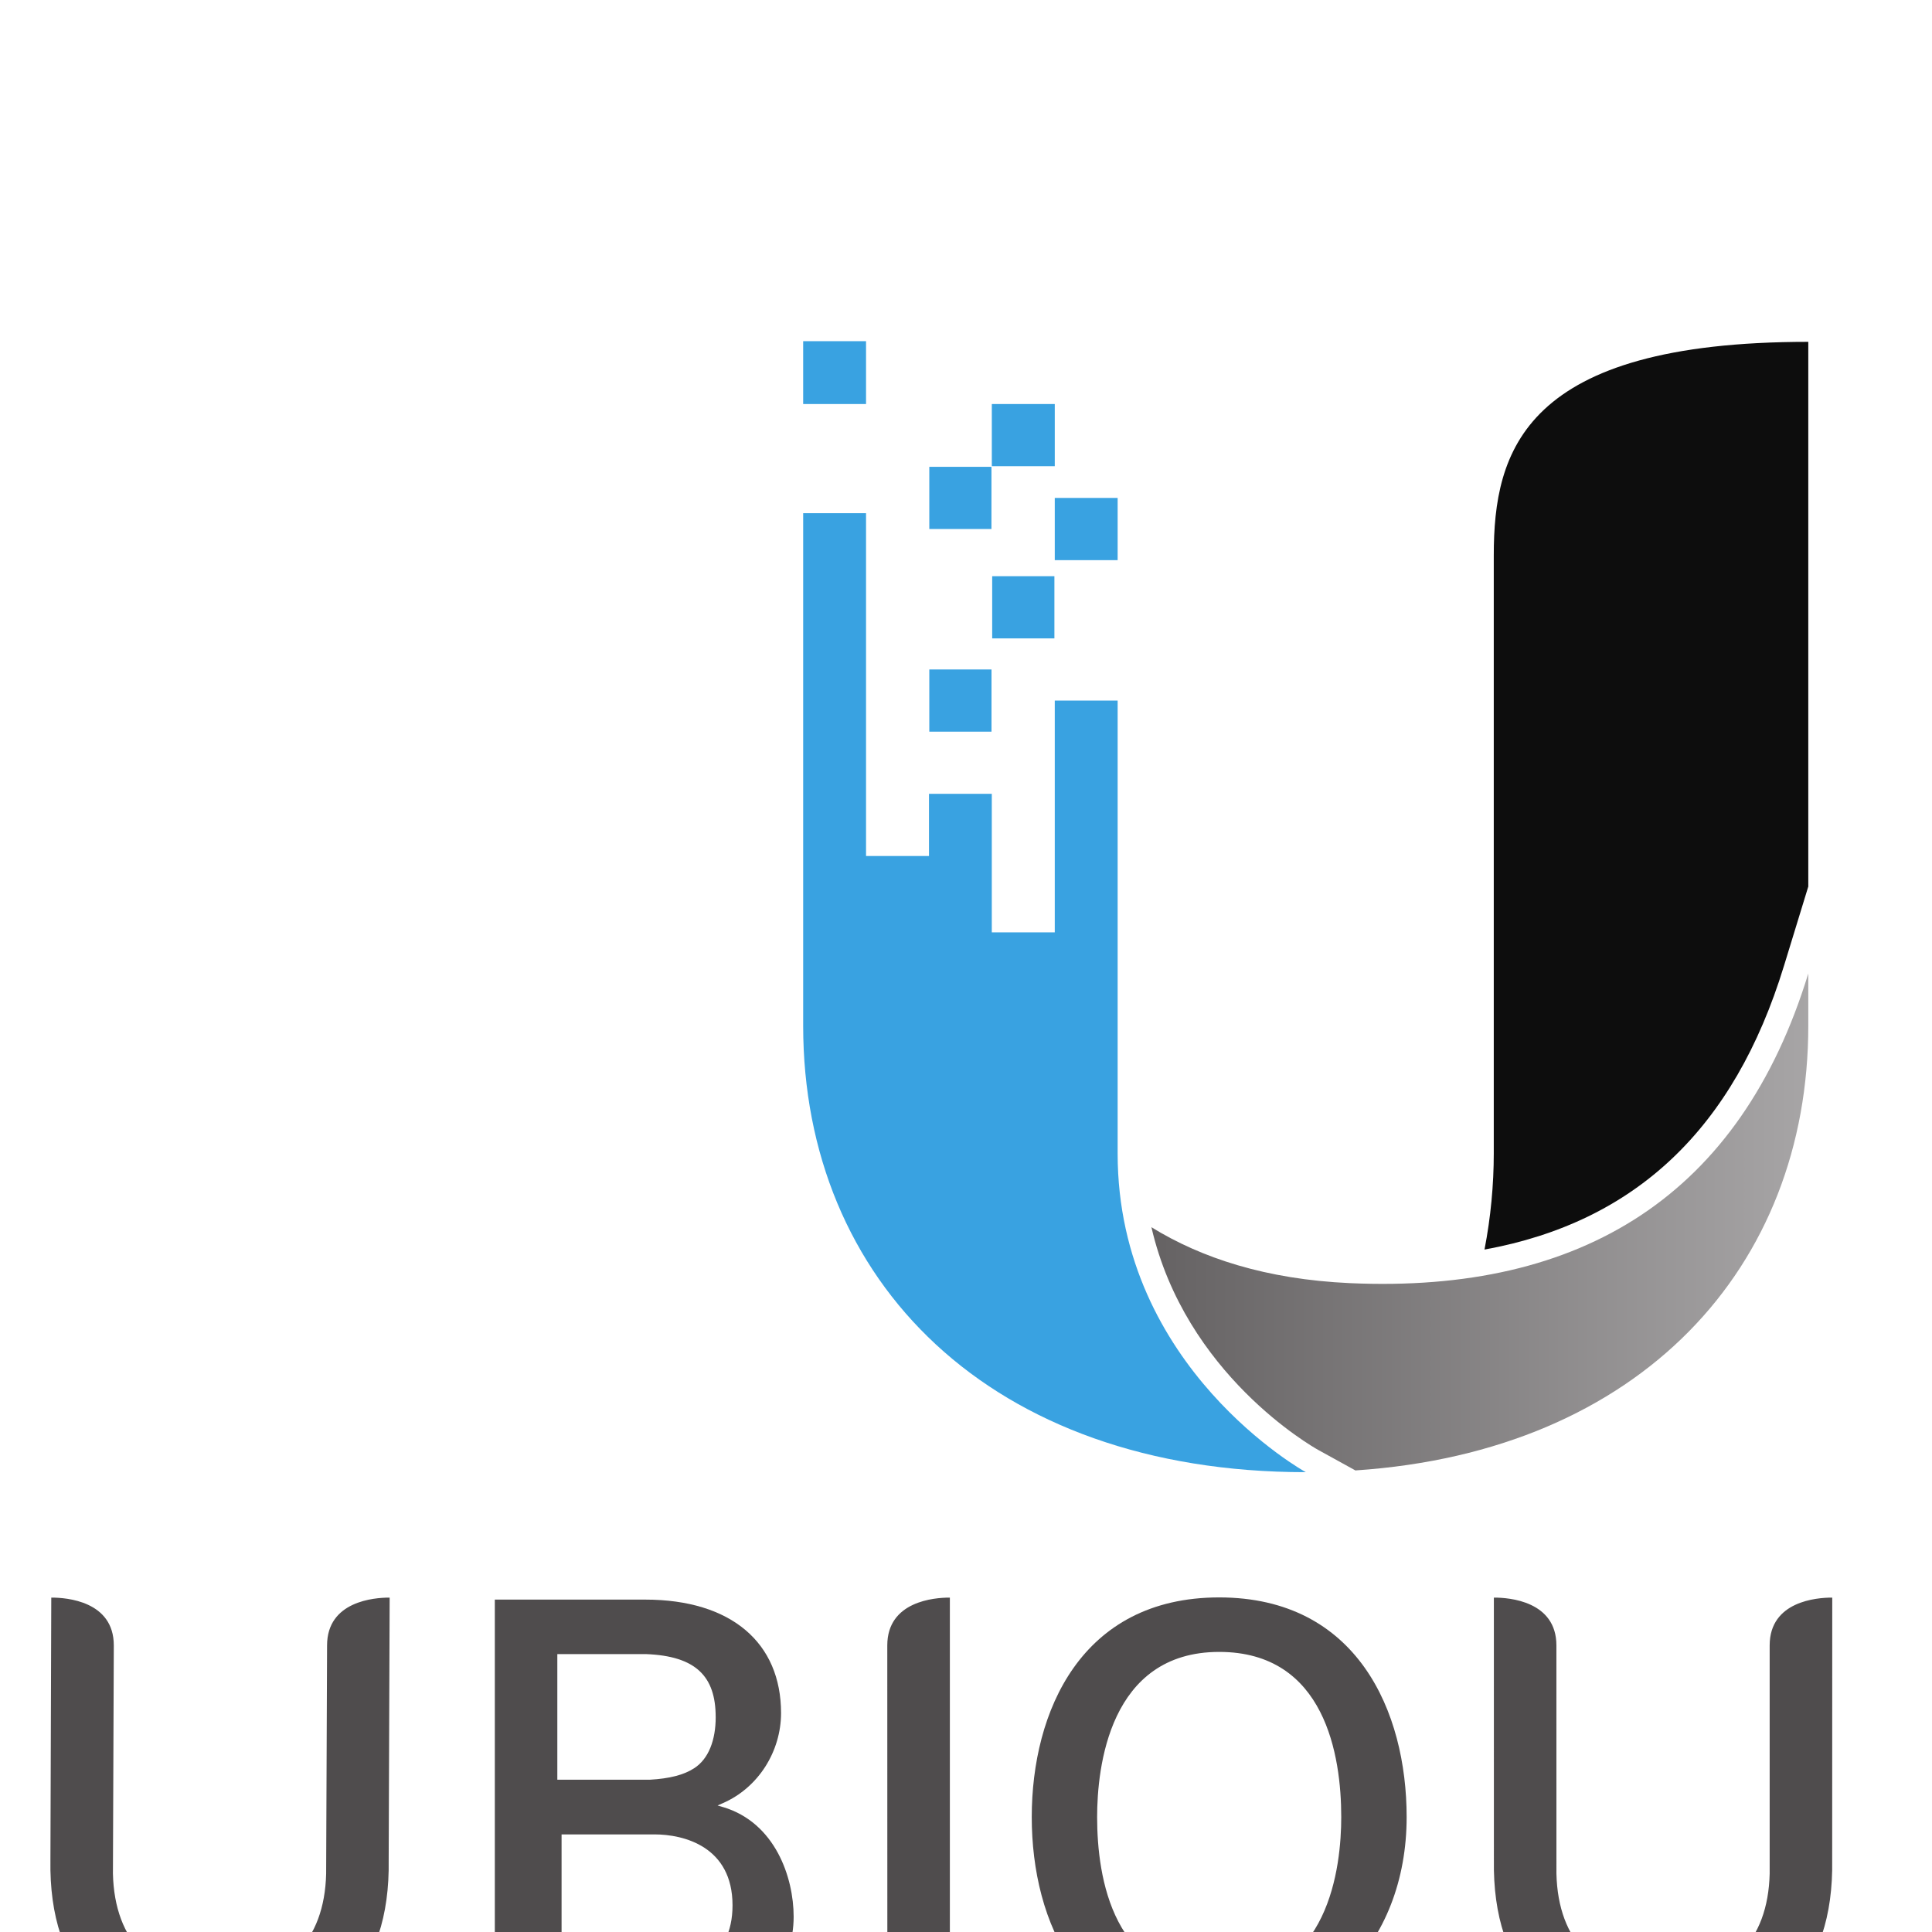
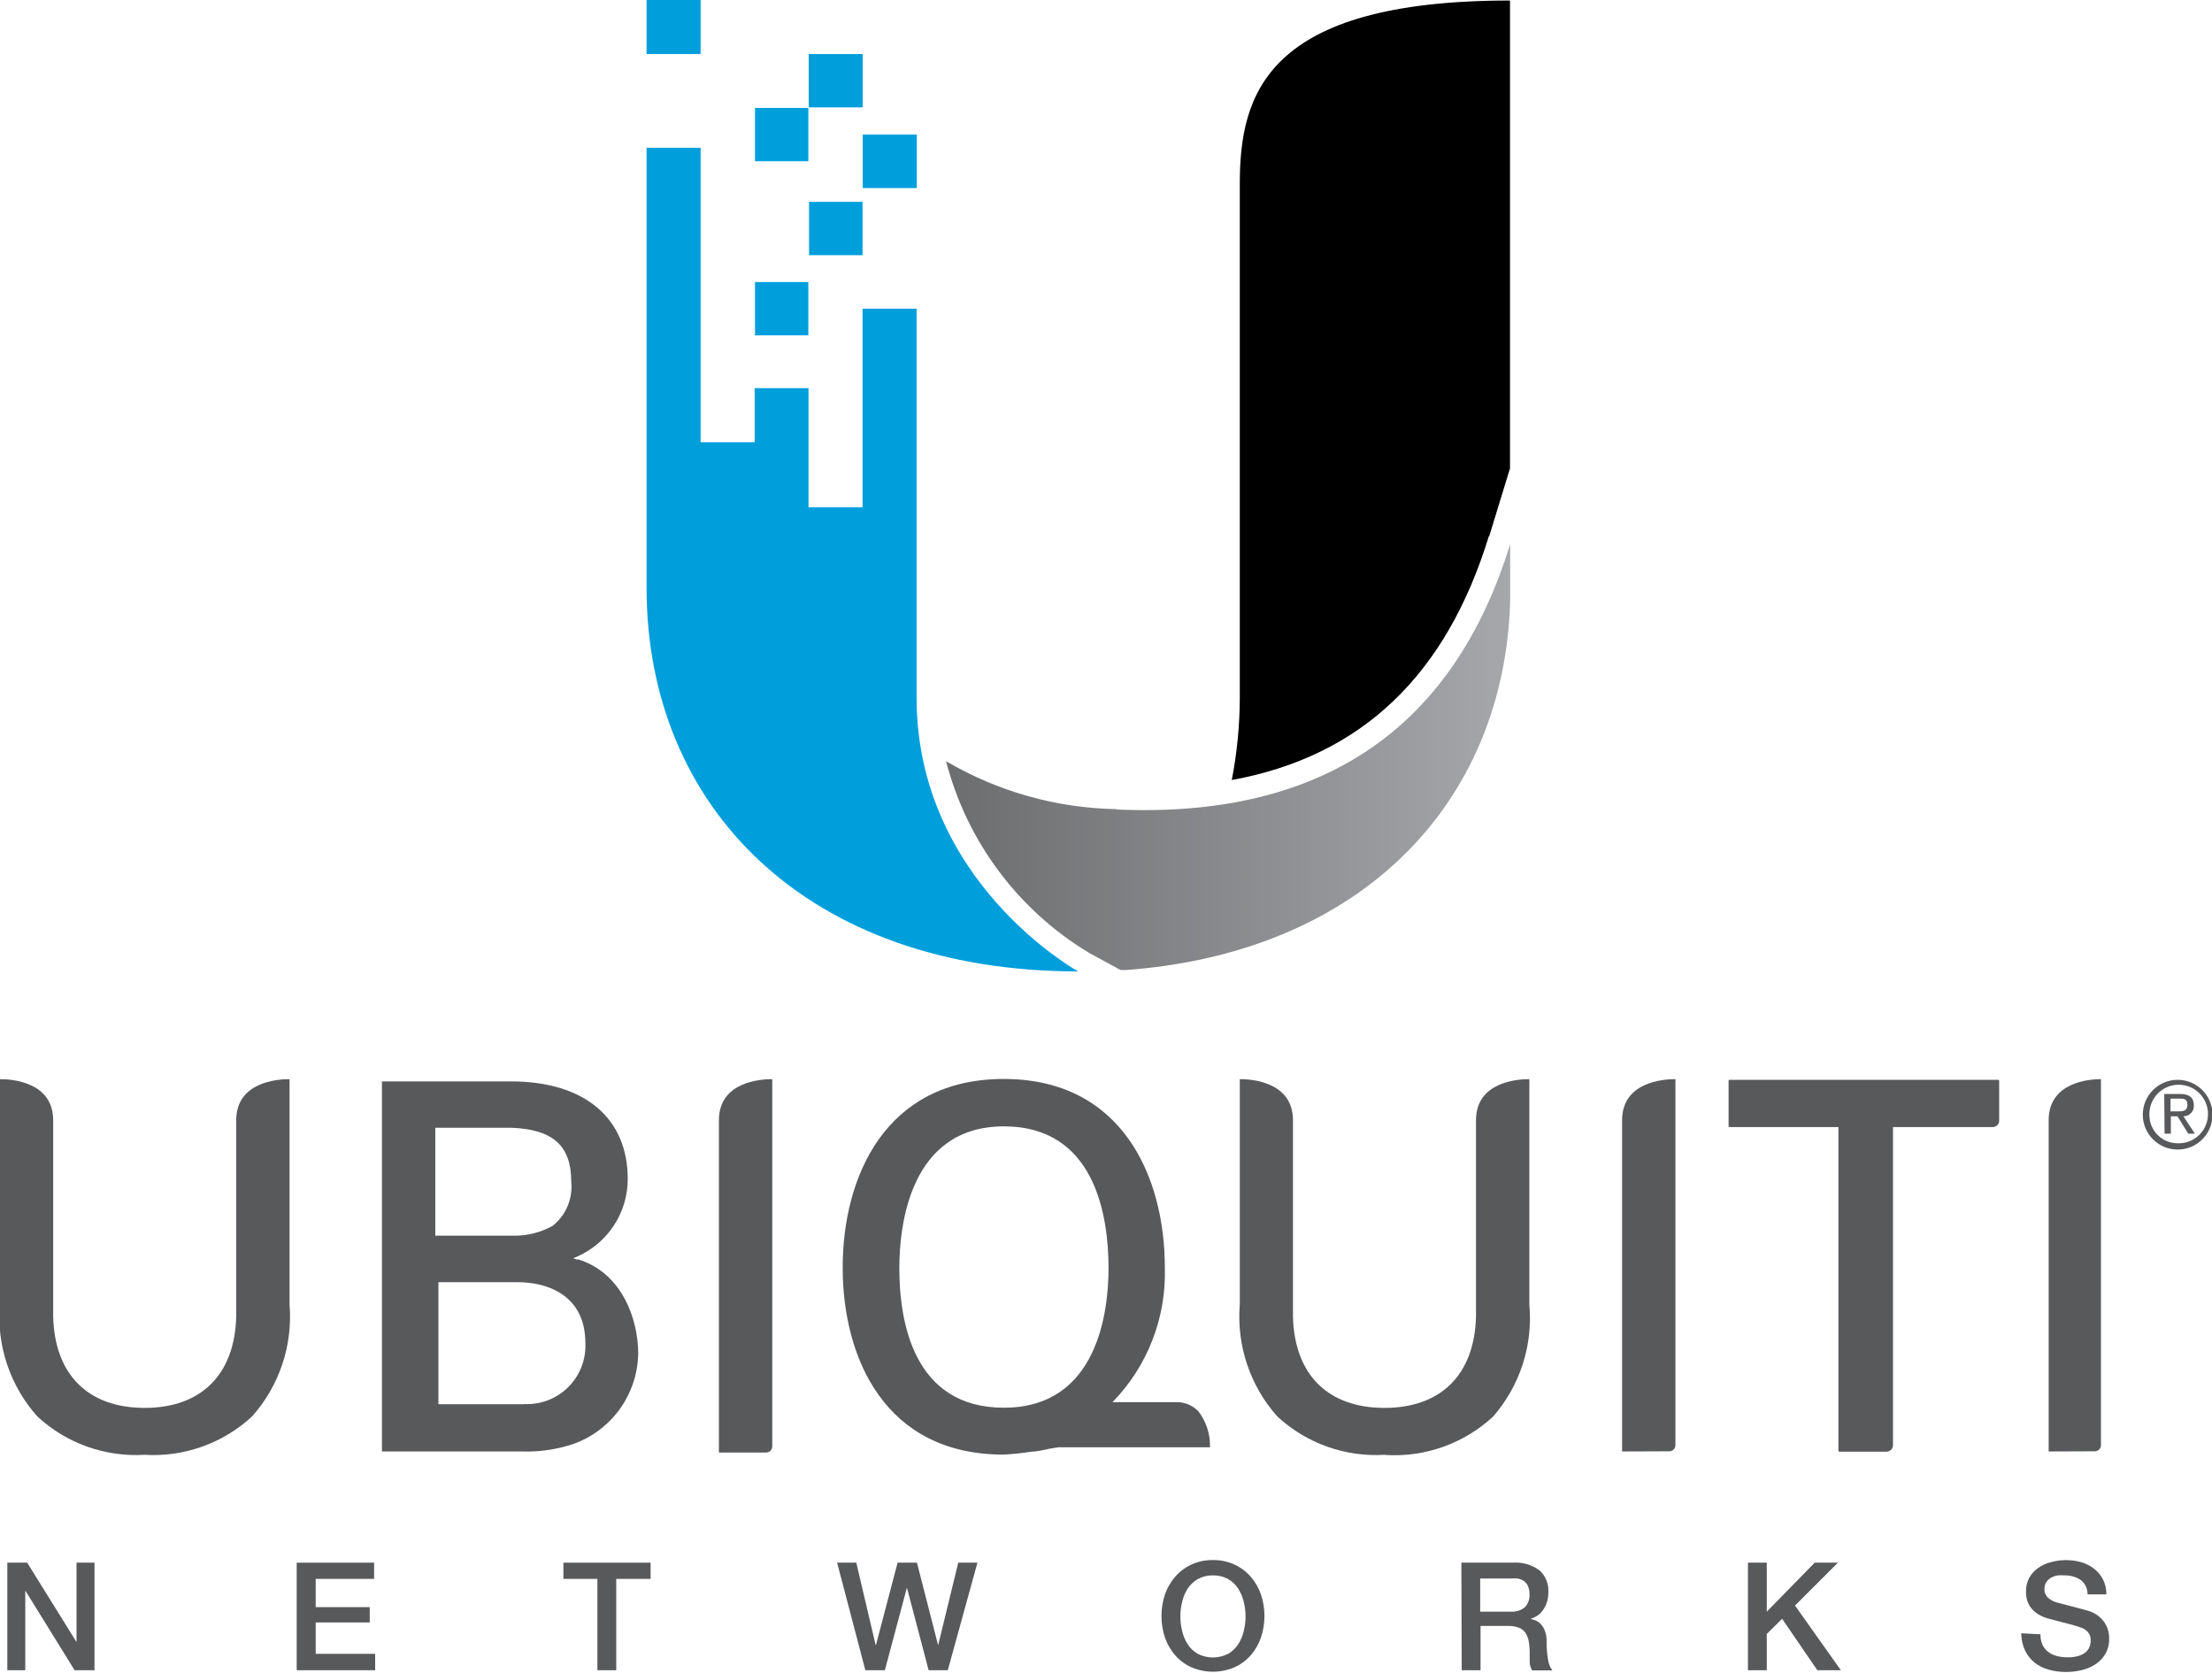
- <svg xmlns="http://www.w3.org/2000/svg" height="400" width="400" viewBox="8.156 9.654 106.113 81.956">
-   <linearGradient id="c" gradientUnits="userSpaceOnUse" x1="53.548" x2="80.605" y1="55.328" y2="55.328">
-     <stop offset="0" stop-color="#656263" />
-     <stop offset="1" stop-color="#a7a5a6" />
-   </linearGradient>
-   <g transform="matrix(1.33333 0 0 -1.33333 0 138.461)">
-     <path d="M79.602 65.87l1.004 3.276v22.437c-11.734 0-12.956-4.5-12.956-8.796v-24.64c0-1.276-.124-2.63-.382-3.956 6.222 1.133 10.281 4.979 12.334 11.68" fill="#0d0d0d" />
-     <g fill="#39a2e1">
-       <path d="M49.566 86.46h-2.593v2.561h2.593zM52.156 82.59h-2.59v2.563h2.59zM49.551 79.367h-2.563v2.562h2.563zM46.96 75.525h-2.562v2.562h2.562zM41.792 89.021h-2.59v2.589h2.59z" />
-       <path d="M44.385 72.965h2.587v-5.707h2.594v9.548h2.59v-18.66c0-8.854 7.75-13.125 7.75-13.125-13.018 0-20.704 7.89-20.704 18.39v21.114h2.59V70.403h2.593z" />
-     </g>
+ <svg xmlns="http://www.w3.org/2000/svg" viewBox="0 0 126.89 95.96">
+   <defs>
+     <clipPath id="a" transform="translate(-447.95 -464.73)">
+       <rect x="446.52" y="458.94" width="130.48" height="106.54" style="fill:none" />
+     </clipPath>
+     <clipPath id="b" transform="translate(-447.95 -464.73)">
+       <path d="M512,511.15a20,20,0,0,1-9.78-2.75,18.14,18.14,0,0,0,8.21,11l1.84,1c14.08-.94,22.32-10,22.32-21.91v-2.58c-3.35,10.92-11.13,15.77-22.59,15.26" style="fill:none" />
+     </clipPath>
+     <linearGradient id="c" x1="198.8" y1="920.71" x2="200" y2="920.71" gradientTransform="matrix(27.06, 0, 0, -27.06, -5324.83, 24955.81)" gradientUnits="userSpaceOnUse">
+       <stop offset="0" stop-color="#6d6e70" />
+       <stop offset="1" stop-color="#a6a8ab" />
+     </linearGradient>
+   </defs>
+   <g style="clip-path:url(#a)">
+     <path d="M533.37,495.52l1.2-3.92V464.76c-14,0-15.5,5.38-15.5,10.52v29.47a25.05,25.05,0,0,1-.46,4.73c7.44-1.36,12.3-6,14.75-14" transform="translate(-447.95 -464.73)" />
+     <rect x="46.39" y="3.1" width="3.1" height="3.06" style="fill:#009fdc" />
+     <rect x="49.49" y="7.72" width="3.1" height="3.07" style="fill:#009fdc" />
+     <rect x="46.41" y="11.58" width="3.07" height="3.06" style="fill:#009fdc" />
+     <rect x="43.31" y="16.18" width="3.06" height="3.06" style="fill:#009fdc" />
+     <rect x="37.09" width="3.1" height="3.1" style="fill:#009fdc" />
+     <path d="M491.24,487h3.09v6.83h3.1V482.44h3.1v22.32c0,10.59,9.27,15.7,9.27,15.7-15.57,0-24.76-9.44-24.76-22V473.21h3.1V490.1h3.1Z" transform="translate(-447.95 -464.73)" style="fill:#009fdc" />
  </g>
-   <g transform="matrix(1.33333 0 0 -1.33333 0 138.461)">
-     <path d="M61.723 52.808c-3.456.157-6.115 1.034-8.175 2.303 1.395-6.055 6.612-9.029 6.864-9.17l1.538-.848c11.768.786 18.656 8.383 18.656 18.317v2.153c-2.797-9.126-9.307-13.186-18.883-12.755" fill="url(#c)" />
+   <g style="clip-path:url(#b)">
+     <rect x="54.26" y="31.16" width="32.37" height="24.49" style="fill:url(#c)" />
  </g>
-   <path d="M62.61 26.632h-3.413v-3.416h3.414z" fill="#39a2e1" />
-   <g fill="#4f4c4d" transform="matrix(1.33333 0 0 -1.33333 0 138.461)">
-     <path d="M74.624 21.842c-2.232 0-3.973.618-5.173 1.84-1.227 1.246-1.832 3.051-1.796 5.366l-.001 10.806h.023c.598 0 2.553-.142 2.553-1.97l.001-9.404c.068-2.792 1.669-4.39 4.393-4.39 2.723 0 4.324 1.6 4.391 4.392v9.402c0 1.828 1.956 1.97 2.556 1.97h.022l-.003-10.808c.038-2.313-.566-4.118-1.794-5.365-1.202-1.22-2.942-1.839-5.172-1.839M15.16 21.842c-2.233 0-3.973.618-5.173 1.84-1.227 1.246-1.831 3.051-1.793 5.366l.035 10.806h.022c.599 0 2.554-.142 2.554-1.97l-.036-9.404c.067-2.792 1.667-4.39 4.39-4.39 2.726 0 4.326 1.6 4.393 4.392l.038 9.402c0 1.828 1.956 1.97 2.555 1.97h.023l-.04-10.808c.037-2.313-.568-4.118-1.795-5.365-1.201-1.22-2.943-1.839-5.173-1.839M56.339 24.09c-4.375 0-5.028 4.212-5.028 6.724 0 2.022.488 6.803 5.028 6.803 4.374 0 5.028-4.292 5.028-6.803 0-2.022-.491-6.725-5.028-6.725m9.879-1.894c0 .272-.042 1.181-.56 1.728-.276.288-.643.434-1.101.434h-3.01c1.62 1.58 2.514 3.861 2.514 6.457 0 4.336-2.03 9.048-7.722 9.048-5.693 0-7.721-4.712-7.721-9.048 0-4.335 2.026-8.968 7.71-8.972l.016.002c.437.02.89.067 1.35.14.275.031.569.083.852.132l.449.08zM85.978 22.011l-.002 15.872c0 1.83 1.955 1.971 2.554 1.971h.023v-17.55a.293.293 0 0 0-.292-.293zM42.67 21.95l-.003 15.934c0 1.828 1.956 1.97 2.555 1.97h.023V22.244a.293.293 0 0 0-.292-.293zM106.444 22.011v15.916c0 1.83 1.949 1.971 2.549 1.971h.023V22.304a.293.293 0 0 0-.292-.293zM91.088 39.81v-2.246h5.267V22.01h2.282c.158 0 .289.13.293.286v15.268h4.798c.157 0 .288.13.29.285v1.961z" />
-     <path d="M91.13 39.81v-2.246h5.268V22.01h2.283c.158 0 .288.13.29.286v15.268h4.8c.158 0 .289.13.292.285v1.961zM33.35 24.265h-4.1V30.1h3.827c1.201 0 3.215-.495 3.215-2.922 0-2.251-1.733-2.856-2.943-2.914m2.25 10.67c0-.945-.29-1.724-.887-2.108-.424-.277-1.016-.428-1.834-.474h-3.803v5.175h3.657c2.054-.08 2.866-.92 2.866-2.592m.298-3.71l-.22.067.211.092c1.482.644 2.404 2.148 2.404 3.716 0 2.886-2.043 4.672-5.602 4.672H26.5V22.012h6.188c.173-.003.346-.005.522-.005.713 0 1.636.04 2.44.343 1.95.718 3.16 2.468 3.16 4.358 0 1.625-.763 3.88-2.913 4.519M8.543 16.664h.952l2.355-3.8h.014v3.8h.86v-5.157h-.954l-2.347 3.792h-.022v-3.792h-.858zM22.424 16.664h3.713v-.78h-2.81v-1.351h2.6v-.736h-2.6v-1.509h2.86v-.781h-3.763zM35.212 16.664h4.176v-.78h-1.64v-4.377h-.903v4.377h-1.633zM48.335 16.664h.917l.932-3.944h.014l1.04 3.944h.924l1.012-3.944h.014l.96 3.944h.919l-1.423-5.157h-.918l-1.033 3.944h-.014l-1.056-3.944h-.93zM66.36 16.05a1.44 1.44 0 0 1-.71-.166 1.407 1.407 0 0 1-.488-.444 2.003 2.003 0 0 1-.277-.633 2.908 2.908 0 0 1 0-1.443c.059-.237.153-.447.277-.633.126-.185.289-.334.488-.444a1.44 1.44 0 0 1 .71-.166c.277 0 .512.055.712.166.2.11.362.259.489.444.124.186.217.396.276.633.062.235.092.475.092.722 0 .245-.03.486-.092.72a2.002 2.002 0 0 1-.276.634 1.41 1.41 0 0 1-.49.444c-.2.11-.434.166-.71.166m0 .738c.385 0 .73-.073 1.036-.218a2.32 2.32 0 0 0 .777-.585c.212-.245.375-.532.487-.86.114-.326.17-.673.17-1.04 0-.37-.056-.72-.17-1.047a2.574 2.574 0 0 0-.487-.86 2.283 2.283 0 0 0-.777-.58c-.305-.142-.651-.213-1.036-.213s-.73.07-1.037.213a2.29 2.29 0 0 0-.776.58c-.21.247-.374.532-.487.86s-.17.677-.17 1.048c0 .366.057.713.17 1.04s.277.614.487.859a2.326 2.326 0 0 0 1.813.803M79.18 14.316h1.481c.29 0 .507.068.658.206.148.137.223.343.223.617a.956.956 0 0 1-.072.401.585.585 0 0 1-.199.242.716.716 0 0 1-.289.116c-.109.02-.22.028-.336.028H79.18zm-.904 2.348h2.464c.568 0 .994-.123 1.28-.369.282-.246.424-.588.424-1.025 0-.247-.036-.45-.108-.61s-.156-.292-.252-.39a.968.968 0 0 0-.286-.213 2.13 2.13 0 0 0-.206-.088v-.014c.078-.01.161-.033.25-.072s.172-.1.25-.184c.075-.085.14-.194.19-.329.051-.134.076-.303.076-.506 0-.303.022-.579.07-.826.044-.249.116-.426.212-.53h-.969a.828.828 0 0 0-.118.367 4.043 4.043 0 0 0-.018.39c0 .236-.015.44-.044.61s-.082.314-.159.427-.18.195-.315.248a1.38 1.38 0 0 1-.508.08H79.18v-2.123h-.904zM92.019 16.664h.902v-2.347l2.298 2.347h1.112l-2.06-2.058 2.204-3.099h-1.127l-1.69 2.463-.737-.729v-1.734h-.902zM106.03 13.226c0-.198.034-.367.1-.506a.912.912 0 0 1 .283-.343c.12-.09.259-.155.416-.195.156-.04.326-.062.508-.062.199 0 .366.024.506.07.14.046.253.105.34.177s.148.154.188.247c.038.095.057.19.057.287 0 .198-.044.344-.133.437a.75.75 0 0 1-.293.199 5.996 5.996 0 0 1-.638.19c-.245.06-.543.139-.901.237a1.945 1.945 0 0 0-.551.226 1.338 1.338 0 0 0-.351.315c-.086.115-.148.238-.184.368s-.054.262-.054.397a1.337 1.337 0 0 0 .59 1.148c.18.126.382.218.609.279.226.06.455.09.686.09.27 0 .524-.035.762-.105.239-.07.448-.174.629-.314.179-.14.323-.311.429-.517a1.52 1.52 0 0 0 .159-.711h-.903c-.024.332-.138.567-.34.704s-.46.206-.773.206c-.106 0-.214-.011-.325-.032a1.042 1.042 0 0 1-.302-.108.695.695 0 0 1-.23-.206.574.574 0 0 1-.09-.325c0-.183.058-.327.172-.43.112-.103.26-.182.443-.235.02-.005.095-.024.228-.062l.443-.118.48-.127c.158-.041.27-.071.336-.09.17-.053.317-.126.442-.217s.229-.196.314-.314c.084-.117.148-.244.187-.38.042-.134.062-.268.062-.403a1.45 1.45 0 0 0-.177-.741 1.495 1.495 0 0 0-.466-.502 2.053 2.053 0 0 0-.657-.285 3.144 3.144 0 0 0-.751-.09c-.293 0-.57.035-.83.109a1.926 1.926 0 0 0-.68.33 1.627 1.627 0 0 0-.462.575c-.115.235-.176.51-.181.828zM112.28 38.293h.312c.264 0 .505.013.505.316 0 .255-.22.294-.421.294h-.395zm-.297.852h.742c.456 0 .67-.18.67-.549 0-.347-.22-.492-.504-.522l.549-.848h-.321l-.522.826h-.316v-.826h-.298zm.64-2.362c.76 0 1.347.606 1.347 1.41 0 .785-.587 1.39-1.347 1.39-.768 0-1.356-.605-1.356-1.39 0-.804.588-1.41 1.356-1.41m0 3.041c.896 0 1.646-.706 1.646-1.632 0-.944-.75-1.65-1.646-1.65-.9 0-1.654.706-1.654 1.65 0 .926.754 1.632 1.654 1.632" />
+   <rect x="43.31" y="6.19" width="3.06" height="3.06" style="fill:#009fdc" />
+   <g style="clip-path:url(#a)">
+     <path d="M527.41,548.19a8.32,8.32,0,0,1-6.19-2.2,8.61,8.61,0,0,1-2.15-6.42V526.64h0c.72,0,3.05.17,3.05,2.36v11.25c.08,3.34,2,5.25,5.25,5.25s5.17-1.92,5.25-5.25V529c0-2.19,2.34-2.36,3.06-2.36h0v12.93A8.59,8.59,0,0,1,533.6,546a8.33,8.33,0,0,1-6.19,2.2" transform="translate(-447.95 -464.73)" style="fill:#58595b" />
+     <path d="M456.28,548.19a8.32,8.32,0,0,1-6.19-2.2,8.59,8.59,0,0,1-2.15-6.42l0-12.93h0c.72,0,3.06.17,3.06,2.36l0,11.25c.08,3.34,2,5.25,5.25,5.25s5.17-1.92,5.25-5.25l0-11.25c0-2.19,2.34-2.36,3.06-2.36h0l0,12.93a8.6,8.6,0,0,1-2.15,6.42,8.33,8.33,0,0,1-6.19,2.2" transform="translate(-447.95 -464.73)" style="fill:#58595b" />
+     <path d="M517.36,547.76a3.22,3.22,0,0,0-.67-2.07,1.74,1.74,0,0,0-1.32-.52h-3.6a10.59,10.59,0,0,0,3-7.72c0-5.19-2.43-10.82-9.24-10.82s-9.24,5.64-9.24,10.82,2.42,10.73,9.22,10.73h0a14.6,14.6,0,0,0,1.61-.17c.33,0,.68-.1,1-.16l.54-.09Zm-11.82-2.27c-5.23,0-6-5-6-8,0-2.42.58-8.14,6-8.14,5.23,0,6,5.13,6,8.14,0,2.42-.59,8-6,8" transform="translate(-447.95 -464.73)" style="fill:#58595b" />
+     <path d="M541,548V529c0-2.19,2.34-2.36,3.06-2.36h0v21a.35.35,0,0,1-.35.35Z" transform="translate(-447.95 -464.73)" style="fill:#58595b" />
+     <path d="M489.19,548.06V529c0-2.19,2.34-2.36,3.06-2.36h0v21.07a.35.35,0,0,1-.35.35Z" transform="translate(-447.95 -464.73)" style="fill:#58595b" />
+     <path d="M565.47,548v-19c0-2.19,2.33-2.36,3-2.36h0v21a.35.35,0,0,1-.35.35Z" transform="translate(-447.95 -464.73)" style="fill:#58595b" />
+     <path d="M547.11,526.69v2.69h6.3V548h2.73a.35.35,0,0,0,.35-.34V529.38h5.74a.35.35,0,0,0,.35-.34v-2.35Z" transform="translate(-447.95 -464.73)" style="fill:#58595b" />
+     <path d="M547.16,526.69v2.69h6.3V548h2.73a.35.35,0,0,0,.35-.34V529.38h5.74a.35.35,0,0,0,.35-.34v-2.35Z" transform="translate(-447.95 -464.73)" style="fill:#58595b" />
+     <path d="M481.09,537l-.26-.08.25-.11a4.86,4.86,0,0,0,2.88-4.45c0-3.45-2.44-5.59-6.7-5.59h-7.4V548h8a8.47,8.47,0,0,0,2.92-.41,5.6,5.6,0,0,0,3.78-5.21c0-1.94-.91-4.64-3.48-5.41m-.36-4.44a2.87,2.87,0,0,1-1.06,2.52,4.44,4.44,0,0,1-2.19.57h-4.55v-6.19h4.37c2.46.09,3.43,1.1,3.43,3.1M478,545.29h-4.9v-7h4.58c1.44,0,3.85.59,3.85,3.5a3.35,3.35,0,0,1-3.52,3.49" transform="translate(-447.95 -464.73)" style="fill:#58595b" />
+     <polygon points="0.42 89.65 1.56 89.65 4.38 94.19 4.39 94.19 4.39 89.65 5.42 89.65 5.42 95.82 4.28 95.82 1.47 91.28 1.45 91.28 1.45 95.82 0.42 95.82 0.42 89.65" style="fill:#58595b" />
+     <polygon points="17.02 89.65 21.46 89.65 21.46 90.58 18.11 90.58 18.11 92.2 21.21 92.2 21.21 93.08 18.11 93.08 18.11 94.88 21.52 94.88 21.52 95.82 17.02 95.82 17.02 89.65" style="fill:#58595b" />
+     <polygon points="32.32 89.65 37.32 89.65 37.32 90.58 35.35 90.58 35.35 95.82 34.27 95.82 34.27 90.58 32.32 90.58 32.32 89.65" style="fill:#58595b" />
+     <polygon points="48.02 89.65 49.12 89.65 50.23 94.37 50.25 94.37 51.49 89.65 52.6 89.65 53.81 94.37 53.82 94.37 54.97 89.65 56.07 89.65 54.37 95.82 53.27 95.82 52.03 91.1 52.02 91.1 50.76 95.82 49.64 95.82 48.02 89.65" style="fill:#58595b" />
+     <path d="M517.53,554.23a2.85,2.85,0,0,1,1.24.26,2.78,2.78,0,0,1,.93.7,3.08,3.08,0,0,1,.58,1,3.92,3.92,0,0,1,0,2.5,3.08,3.08,0,0,1-.58,1,2.73,2.73,0,0,1-.93.69,3.14,3.14,0,0,1-2.48,0,2.74,2.74,0,0,1-.93-.69,3.14,3.14,0,0,1-.58-1,3.94,3.94,0,0,1,0-2.5,3.14,3.14,0,0,1,.58-1,2.78,2.78,0,0,1,.93-.7,2.87,2.87,0,0,1,1.24-.26m0,.88a1.72,1.72,0,0,0-.85.2,1.68,1.68,0,0,0-.58.53,2.39,2.39,0,0,0-.33.76,3.48,3.48,0,0,0,0,1.73,2.39,2.39,0,0,0,.33.76,1.68,1.68,0,0,0,.58.53,1.92,1.92,0,0,0,1.7,0,1.69,1.69,0,0,0,.58-.53,2.39,2.39,0,0,0,.33-.76,3.44,3.44,0,0,0,0-1.73,2.39,2.39,0,0,0-.33-.76,1.69,1.69,0,0,0-.58-.53,1.72,1.72,0,0,0-.85-.2" transform="translate(-447.95 -464.73)" style="fill:#58595b" />
+     <path d="M531.78,554.38h2.95a2.29,2.29,0,0,1,1.53.44,1.54,1.54,0,0,1,.51,1.23,1.79,1.79,0,0,1-.13.73,1.58,1.58,0,0,1-.3.47,1.16,1.16,0,0,1-.34.25l-.25.11v0a1.09,1.09,0,0,1,.3.09.89.89,0,0,1,.3.22,1.24,1.24,0,0,1,.23.39,1.72,1.72,0,0,1,.09.61,5.32,5.32,0,0,0,.08,1,1.29,1.29,0,0,0,.25.64h-1.16a1,1,0,0,1-.14-.44c0-.16,0-.32,0-.47a4.42,4.42,0,0,0-.05-.73,1.28,1.28,0,0,0-.19-.51.8.8,0,0,0-.38-.3,1.65,1.65,0,0,0-.61-.1h-1.59v2.54h-1.08Zm1.08,2.81h1.77a1.13,1.13,0,0,0,.79-.25,1,1,0,0,0,.27-.74,1.14,1.14,0,0,0-.09-.48.7.7,0,0,0-.24-.29.86.86,0,0,0-.35-.14,2.33,2.33,0,0,0-.4,0h-1.75Z" transform="translate(-447.95 -464.73)" style="fill:#58595b" />
+     <polygon points="100.27 89.65 101.35 89.65 101.35 92.46 104.1 89.65 105.43 89.65 102.97 92.11 105.6 95.82 104.25 95.82 102.23 92.87 101.35 93.74 101.35 95.82 100.27 95.82 100.27 89.65" style="fill:#58595b" />
+     <path d="M565,558.49a1.39,1.39,0,0,0,.12.61,1.09,1.09,0,0,0,.34.41,1.39,1.39,0,0,0,.5.23,2.39,2.39,0,0,0,.61.07,1.91,1.91,0,0,0,.61-.08,1.21,1.21,0,0,0,.41-.21.78.78,0,0,0,.22-.3.91.91,0,0,0,.07-.34.73.73,0,0,0-.16-.52.9.9,0,0,0-.35-.24,7.17,7.17,0,0,0-.76-.23l-1.08-.28a2.33,2.33,0,0,1-.66-.27,1.6,1.6,0,0,1-.42-.38,1.32,1.32,0,0,1-.22-.44,1.77,1.77,0,0,1-.06-.47,1.6,1.6,0,0,1,.19-.81,1.74,1.74,0,0,1,.51-.56,2.28,2.28,0,0,1,.73-.33,3.25,3.25,0,0,1,1.73,0,2.22,2.22,0,0,1,.75.38,1.85,1.85,0,0,1,.51.62,1.82,1.82,0,0,1,.19.85h-1.08a1,1,0,0,0-.41-.84,1.62,1.62,0,0,0-.93-.25,2.09,2.09,0,0,0-.39,0,1.25,1.25,0,0,0-.36.13.83.83,0,0,0-.27.25.69.69,0,0,0-.11.39.65.65,0,0,0,.2.51,1.3,1.3,0,0,0,.53.28l.27.07.53.14.58.15.4.11a1.8,1.8,0,0,1,.53.26,1.67,1.67,0,0,1,.38.38,1.49,1.49,0,0,1,.22.45,1.61,1.61,0,0,1,.07.48,1.73,1.73,0,0,1-.21.89,1.79,1.79,0,0,1-.56.6,2.46,2.46,0,0,1-.79.34,3.76,3.76,0,0,1-.9.11,3.61,3.61,0,0,1-1-.13,2.3,2.3,0,0,1-.81-.4,2,2,0,0,1-.55-.69,2.31,2.31,0,0,1-.22-1Z" transform="translate(-447.95 -464.73)" style="fill:#58595b" />
+     <path d="M572.87,526.68a2,2,0,1,1-2,2,2,2,0,0,1,2-2m0,3.64a1.68,1.68,0,1,0-1.62-1.69,1.62,1.62,0,0,0,1.62,1.69m-.77-2.83H573c.55,0,.8.22.8.66a.59.59,0,0,1-.6.62l.66,1h-.38l-.62-1h-.38v1h-.36Zm.36,1h.37c.32,0,.6,0,.6-.38s-.26-.35-.5-.35h-.47Z" transform="translate(-447.95 -464.73)" style="fill:#58595b" />
  </g>
</svg>
